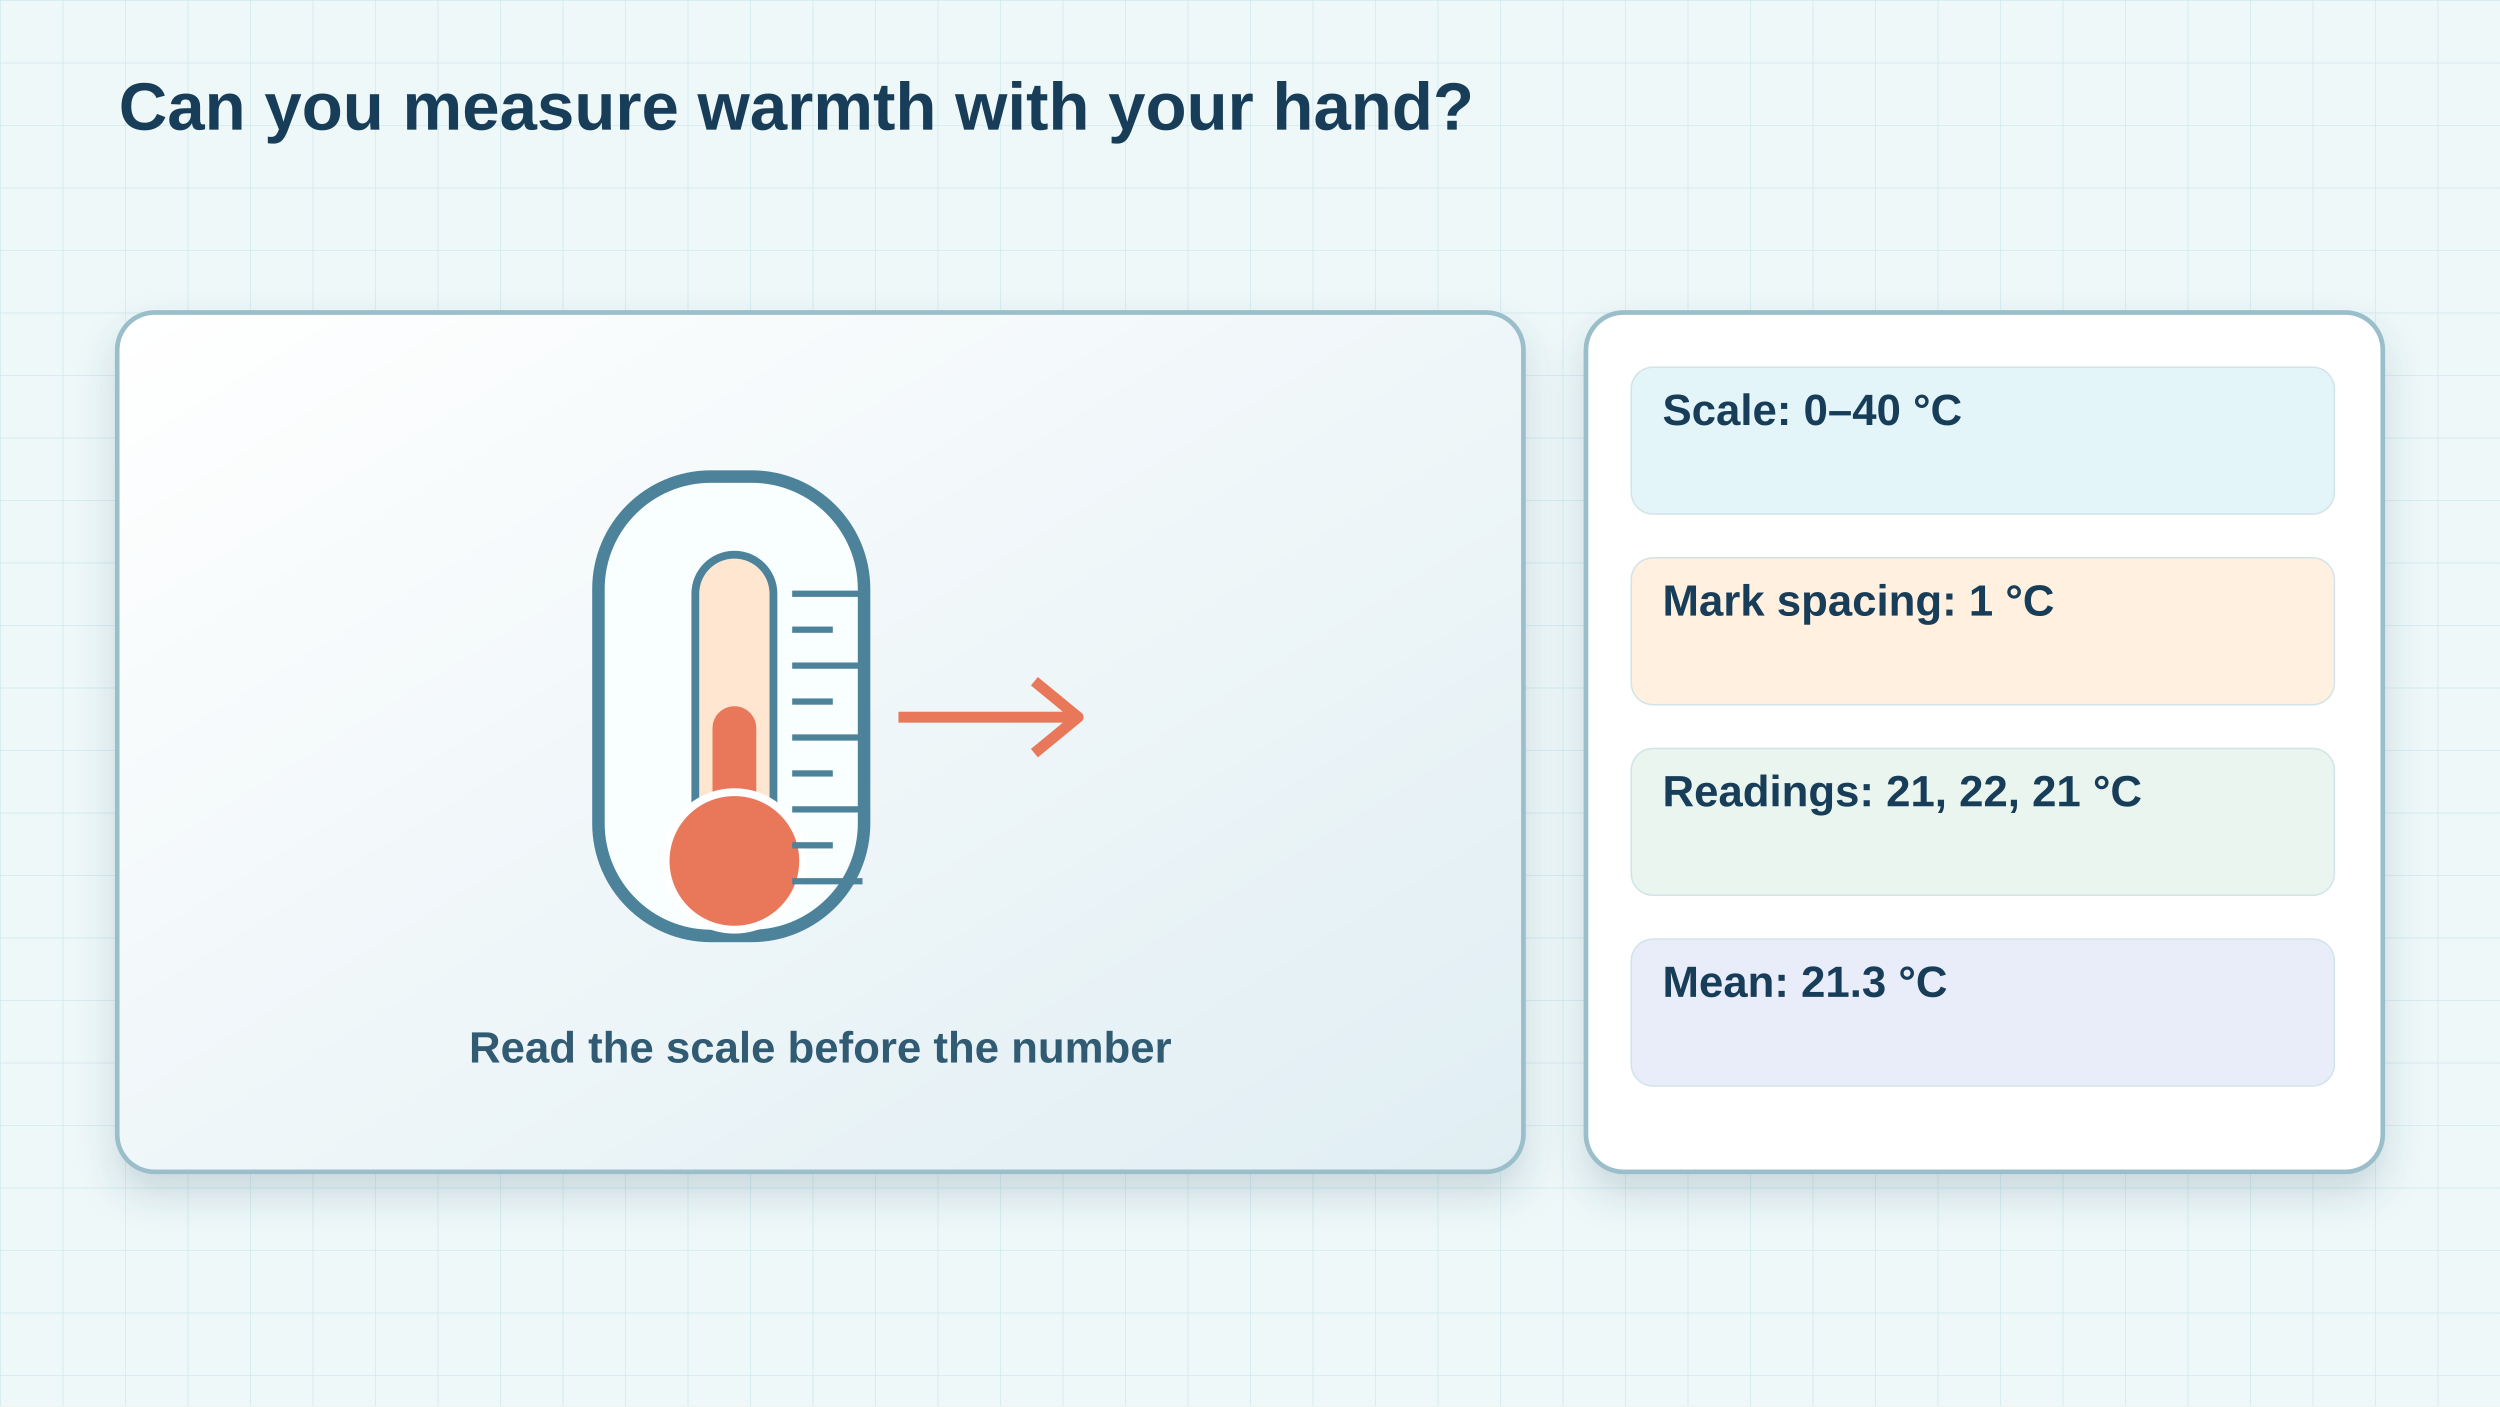
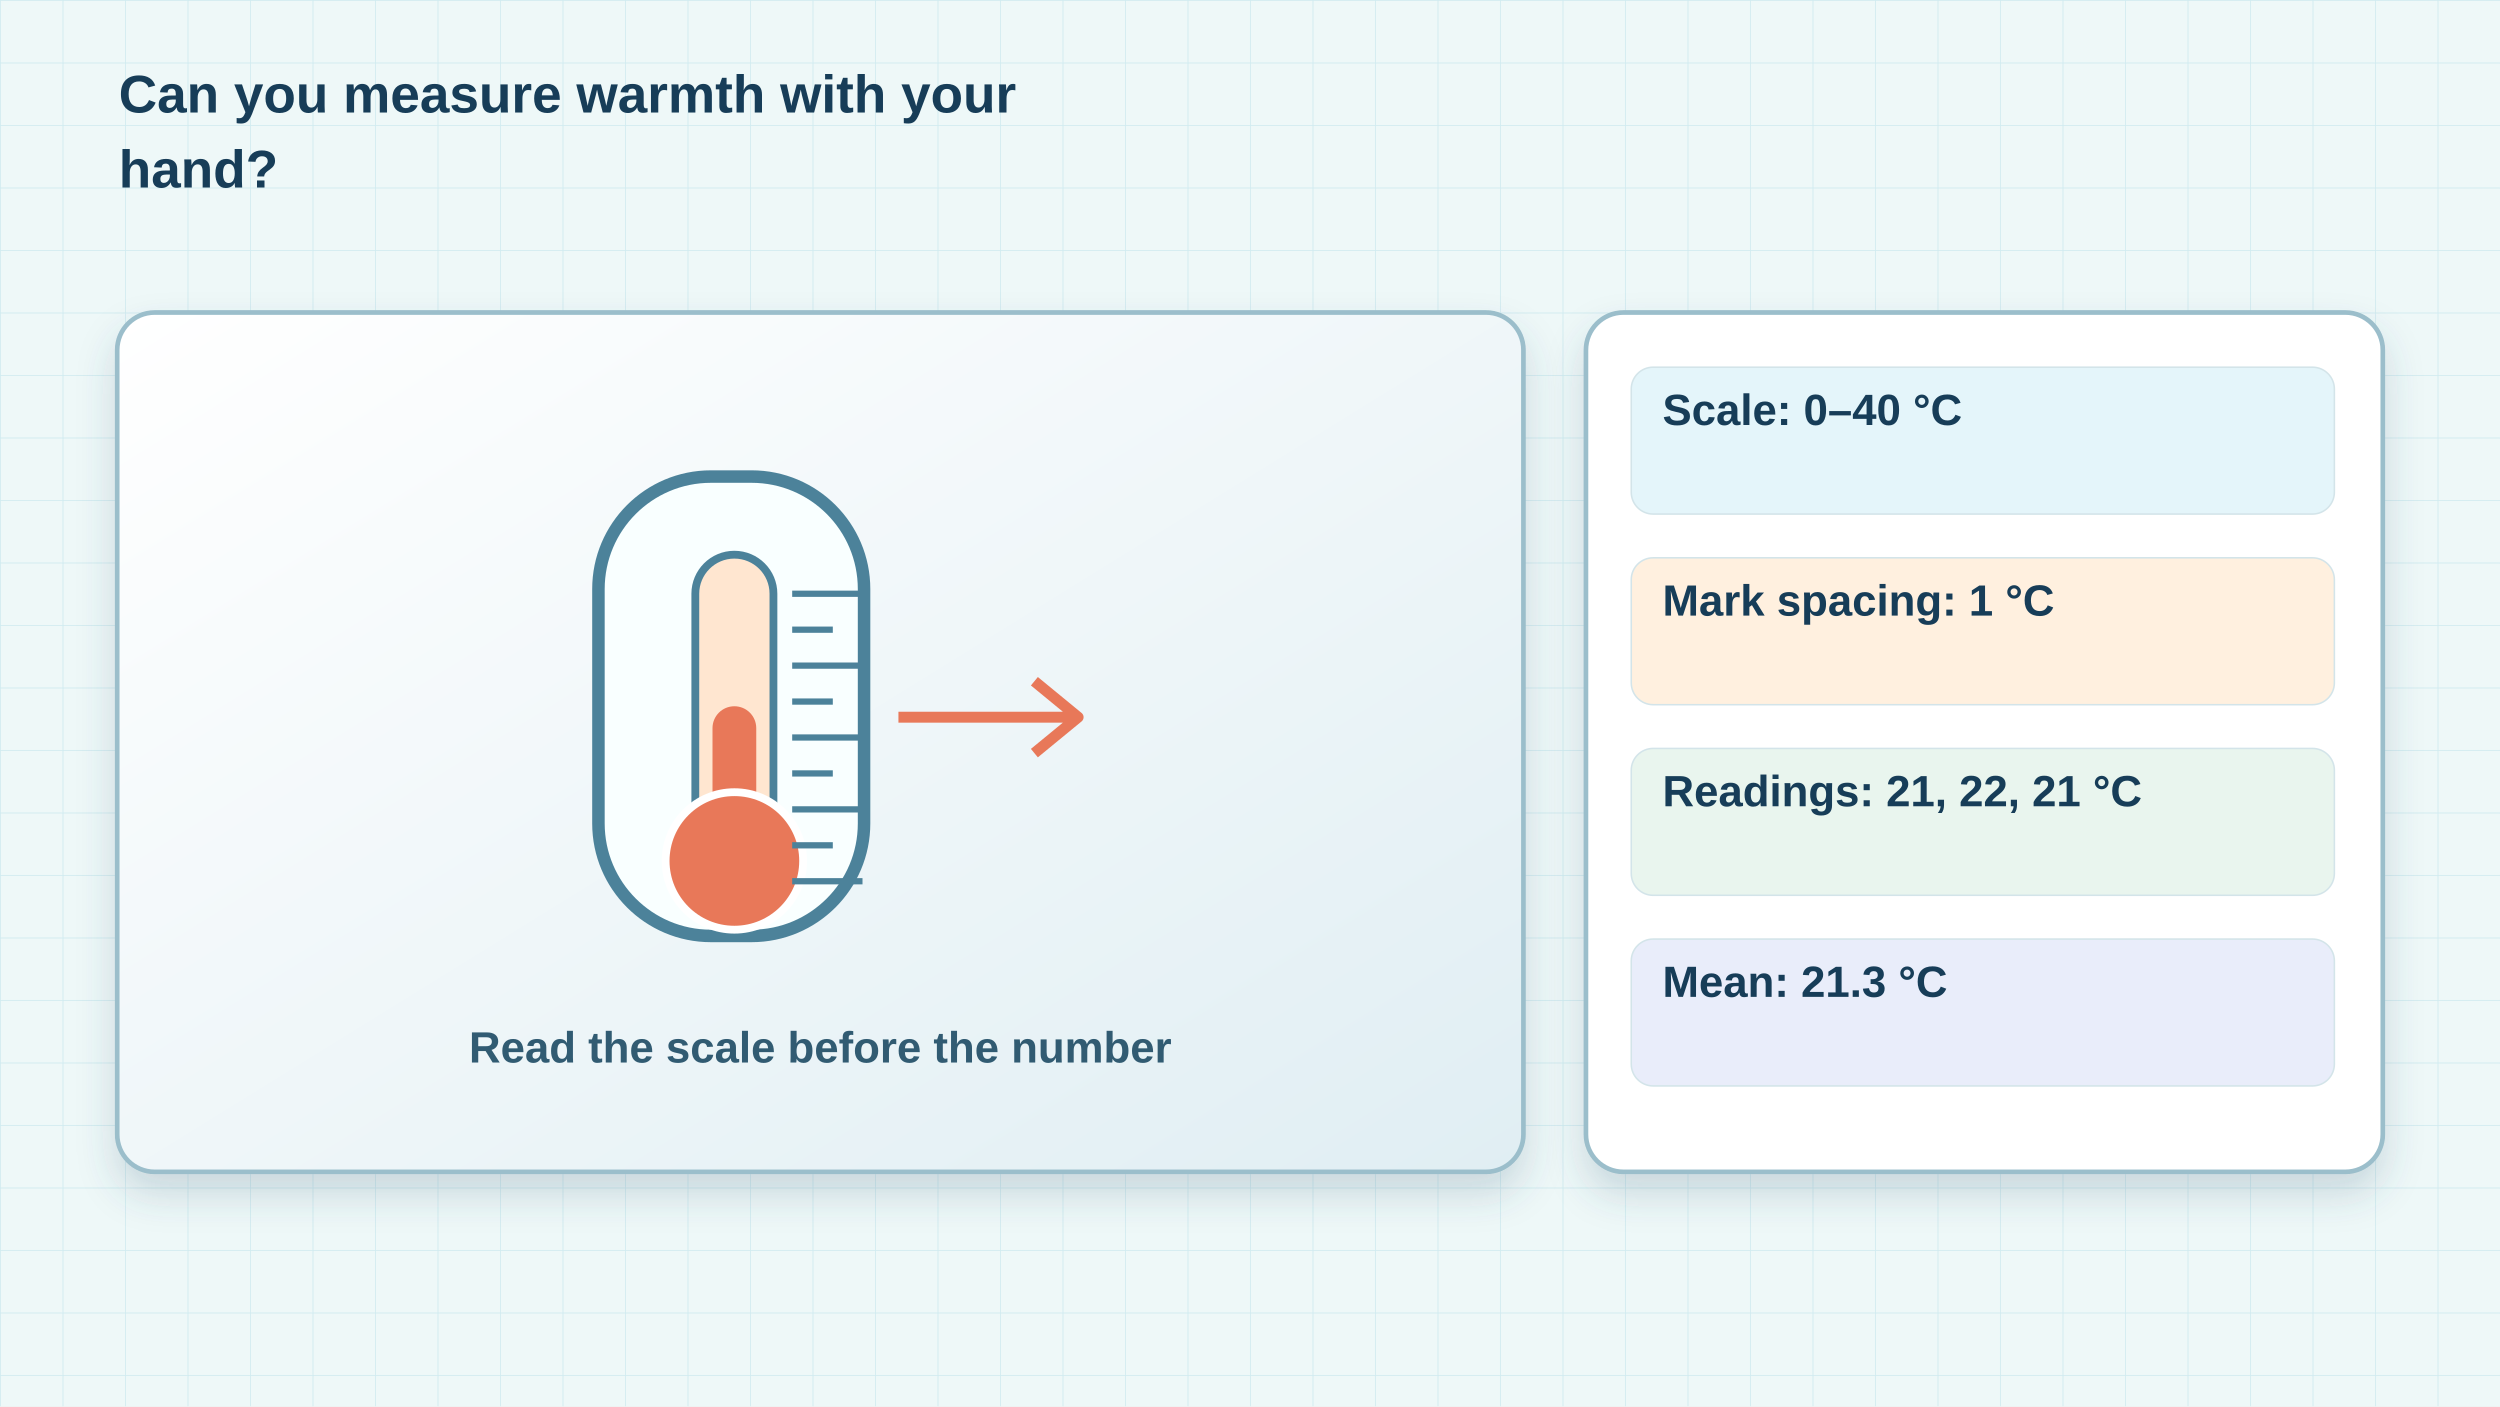
<svg xmlns="http://www.w3.org/2000/svg" width="1600" height="900" viewBox="0 0 1600 900" role="img" aria-labelledby="title desc">
  <defs>
    <pattern id="grid" width="40" height="40" patternUnits="userSpaceOnUse">
      <path d="M40 0H0V40" fill="none" stroke="#cfebf0" />
    </pattern>
    <filter id="shadow" x="-20%" y="-20%" width="150%" height="160%">
      <feDropShadow dx="0" dy="13" stdDeviation="12" flood-color="#375b74" flood-opacity=".2" />
    </filter>
    <linearGradient id="card" x2="1" y2="1">
      <stop stop-color="#fff" />
      <stop offset="1" stop-color="#e0eef3" />
    </linearGradient>
  </defs>
  <rect width="1600" height="900" fill="#eef8f8" />
  <rect width="1600" height="900" fill="url(#grid)" />
  <rect x="75" y="200" width="900" height="550" rx="24" fill="url(#card)" stroke="#9bbecb" stroke-width="3" filter="url(#shadow)" />
  <rect x="1015" y="200" width="510" height="550" rx="24" fill="#fff" stroke="#9bbecb" stroke-width="3" filter="url(#shadow)" />
-   <text x="76" y="83" text-anchor="start" font-family="Arial,sans-serif" font-weight="650" font-size="43" fill="#173d58">Can you measure warmth with your hand?</text>
+   <text x="76" y="72" text-anchor="start" font-family="Arial,sans-serif" font-weight="650" font-size="34" fill="#173d58">Can you measure warmth with your</text>
+   <text x="76" y="120" text-anchor="start" font-family="Arial,sans-serif" font-weight="650" font-size="34" fill="#173d58">hand?</text>
  <rect x="1044" y="235" width="450" height="94" rx="14" fill="#e4f5fa" stroke="#d3e4e9" />
  <text x="1064" y="272" text-anchor="start" font-family="Arial,sans-serif" font-weight="650" font-size="28" fill="#173d58">Scale: 0–40 °C</text>
  <rect x="1044" y="357" width="450" height="94" rx="14" fill="#fff0df" stroke="#d3e4e9" />
  <text x="1064" y="394" text-anchor="start" font-family="Arial,sans-serif" font-weight="650" font-size="28" fill="#173d58">Mark spacing: 1 °C</text>
  <rect x="1044" y="479" width="450" height="94" rx="14" fill="#e9f5ee" stroke="#d3e4e9" />
  <text x="1064" y="516" text-anchor="start" font-family="Arial,sans-serif" font-weight="650" font-size="28" fill="#173d58">Readings: 21, 22, 21 °C</text>
  <rect x="1044" y="601" width="450" height="94" rx="14" fill="#e9edfa" stroke="#d3e4e9" />
  <text x="1064" y="638" text-anchor="start" font-family="Arial,sans-serif" font-weight="650" font-size="28" fill="#173d58">Mean: 21.3 °C</text>
  <rect x="383" y="305" width="170" height="294" rx="72" fill="#f9ffff" stroke="#4c829a" stroke-width="8" />
  <rect x="445" y="355" width="50" height="204" rx="25" fill="#ffe6d0" stroke="#4c829a" stroke-width="5" />
  <rect x="456" y="452" width="28" height="96" rx="14" fill="#e87859" />
  <circle cx="470" cy="551" r="44" fill="#e87859" stroke="#fff" stroke-width="5" />
  <path d="M507 380h45" stroke="#4c829a" stroke-width="4" />
  <path d="M507 403h26" stroke="#4c829a" stroke-width="4" />
  <path d="M507 426h45" stroke="#4c829a" stroke-width="4" />
  <path d="M507 449h26" stroke="#4c829a" stroke-width="4" />
  <path d="M507 472h45" stroke="#4c829a" stroke-width="4" />
  <path d="M507 495h26" stroke="#4c829a" stroke-width="4" />
  <path d="M507 518h45" stroke="#4c829a" stroke-width="4" />
  <path d="M507 541h26" stroke="#4c829a" stroke-width="4" />
  <path d="M507 564h45" stroke="#4c829a" stroke-width="4" />
  <path d="M575 459h115m-28-23 28 23-28 23" stroke="#e87859" fill="none" stroke-width="7" stroke-linejoin="round" />
  <text x="525" y="680" text-anchor="middle" font-family="Arial,sans-serif" font-weight="650" font-size="28" fill="#315b72">Read the scale before the number</text>
</svg>
